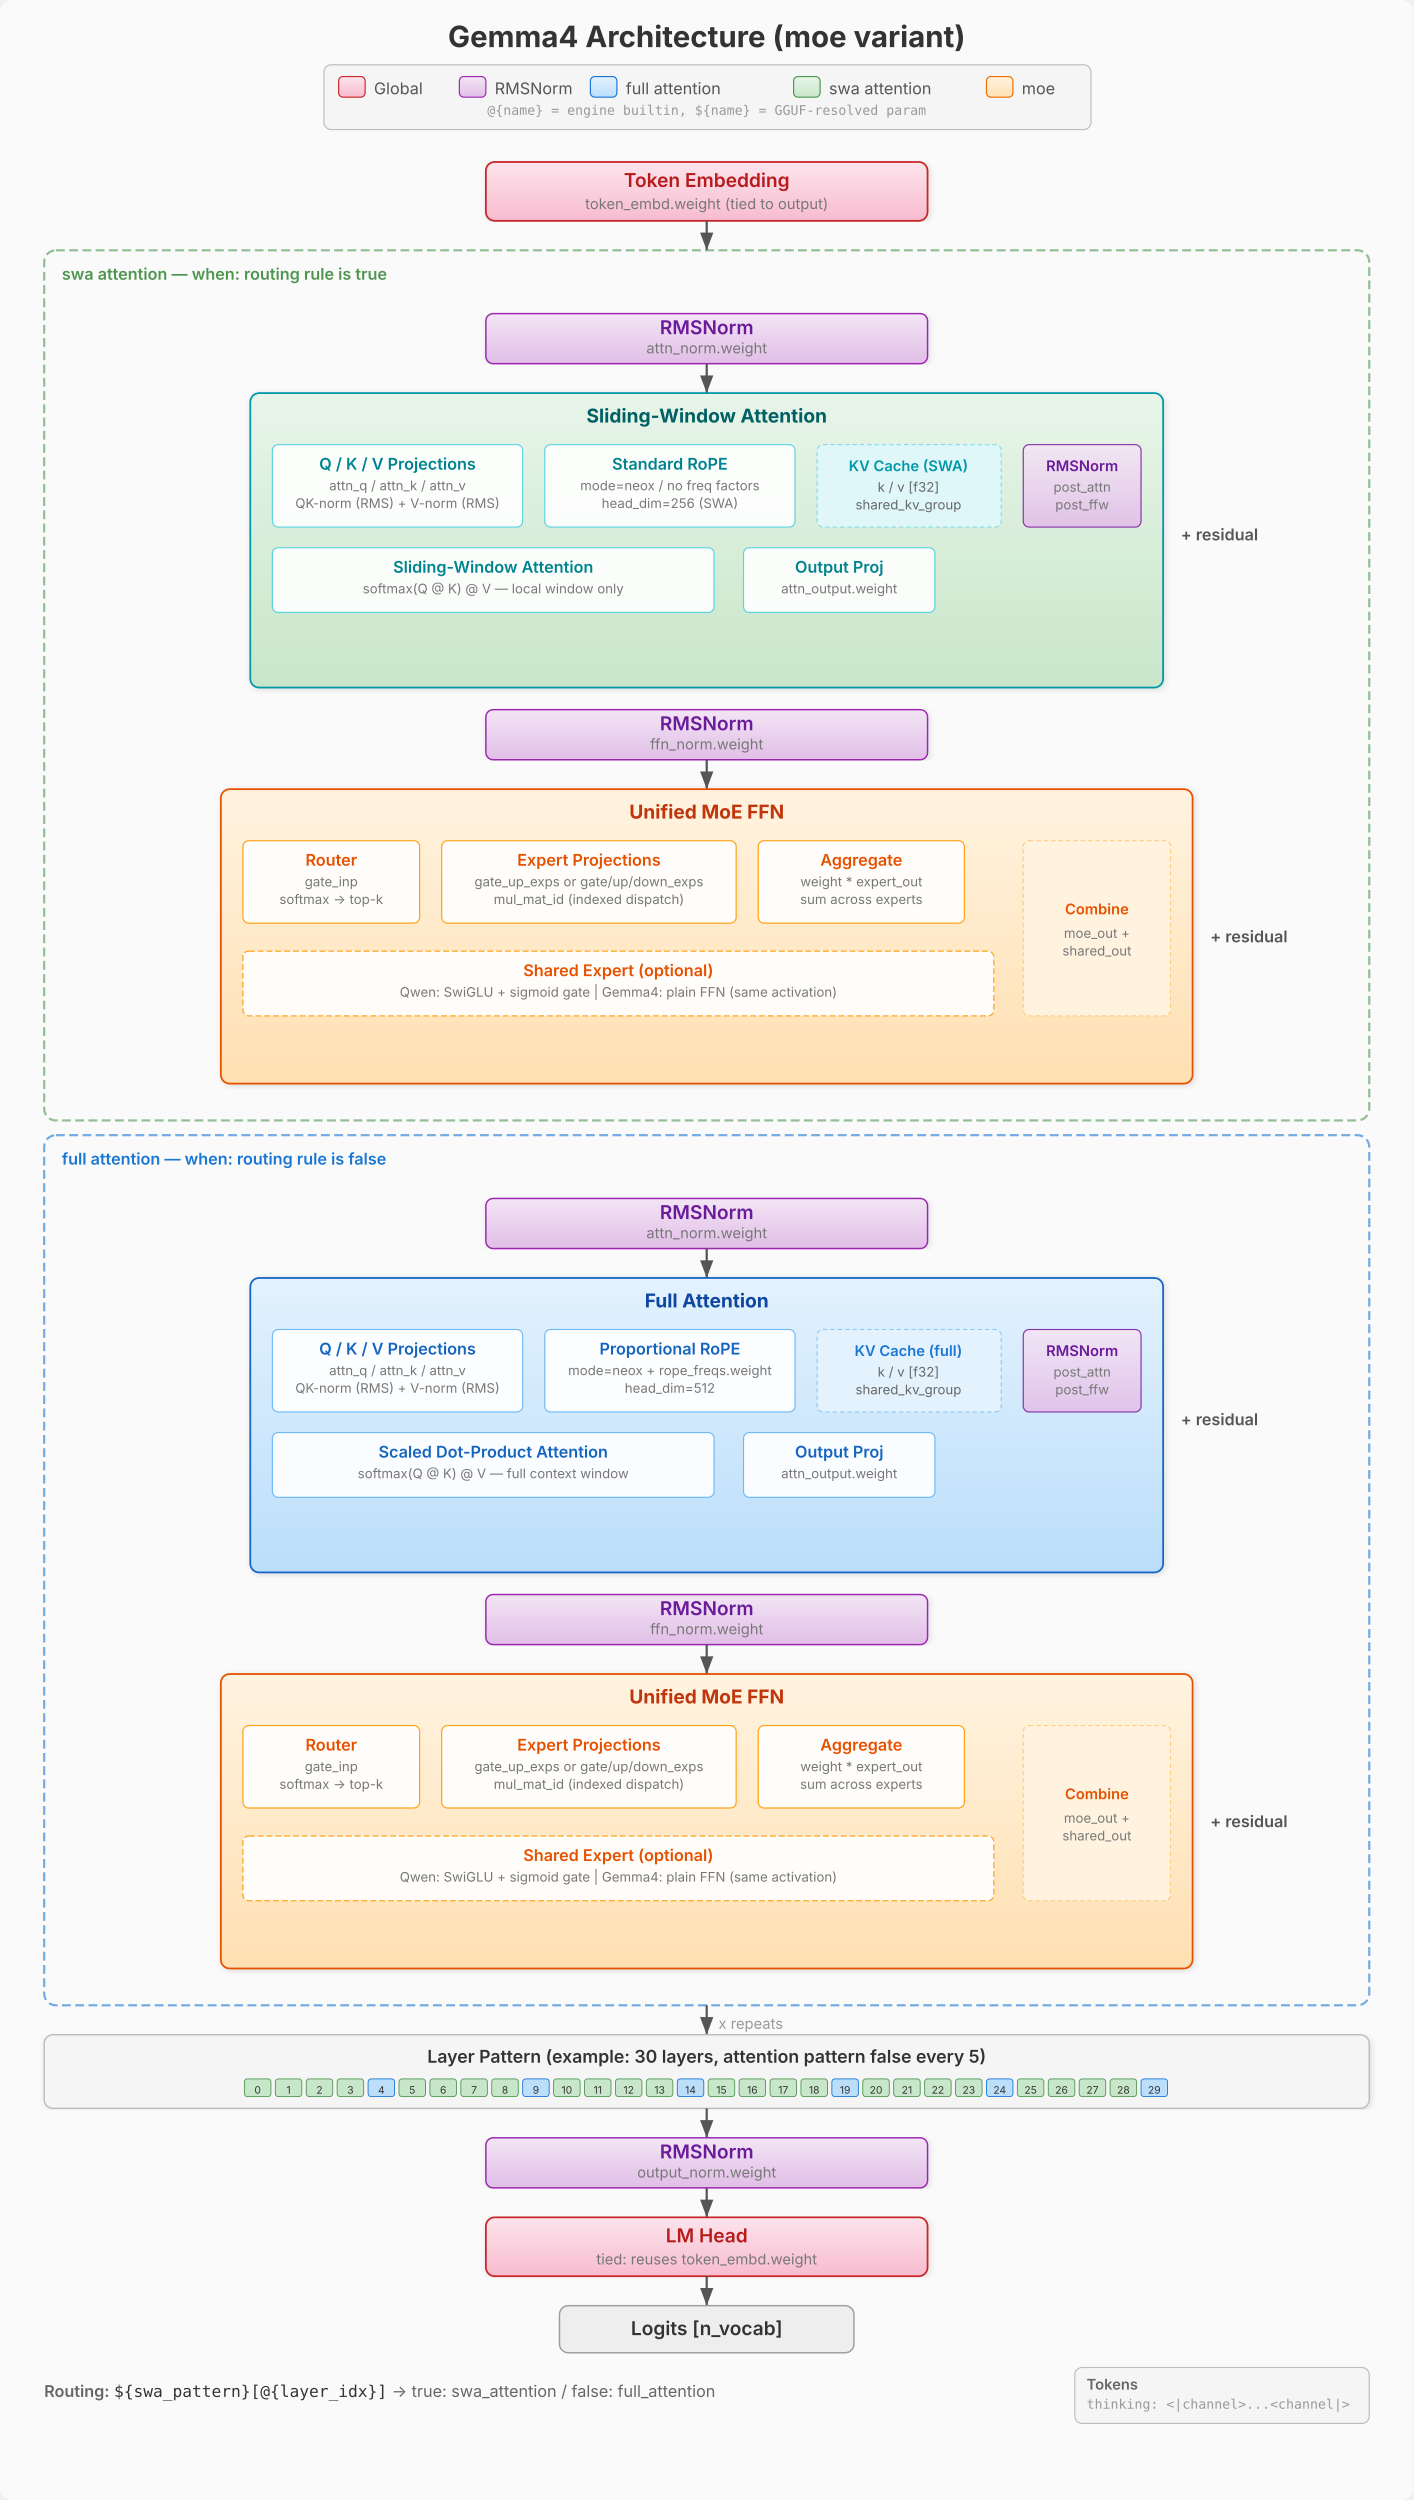
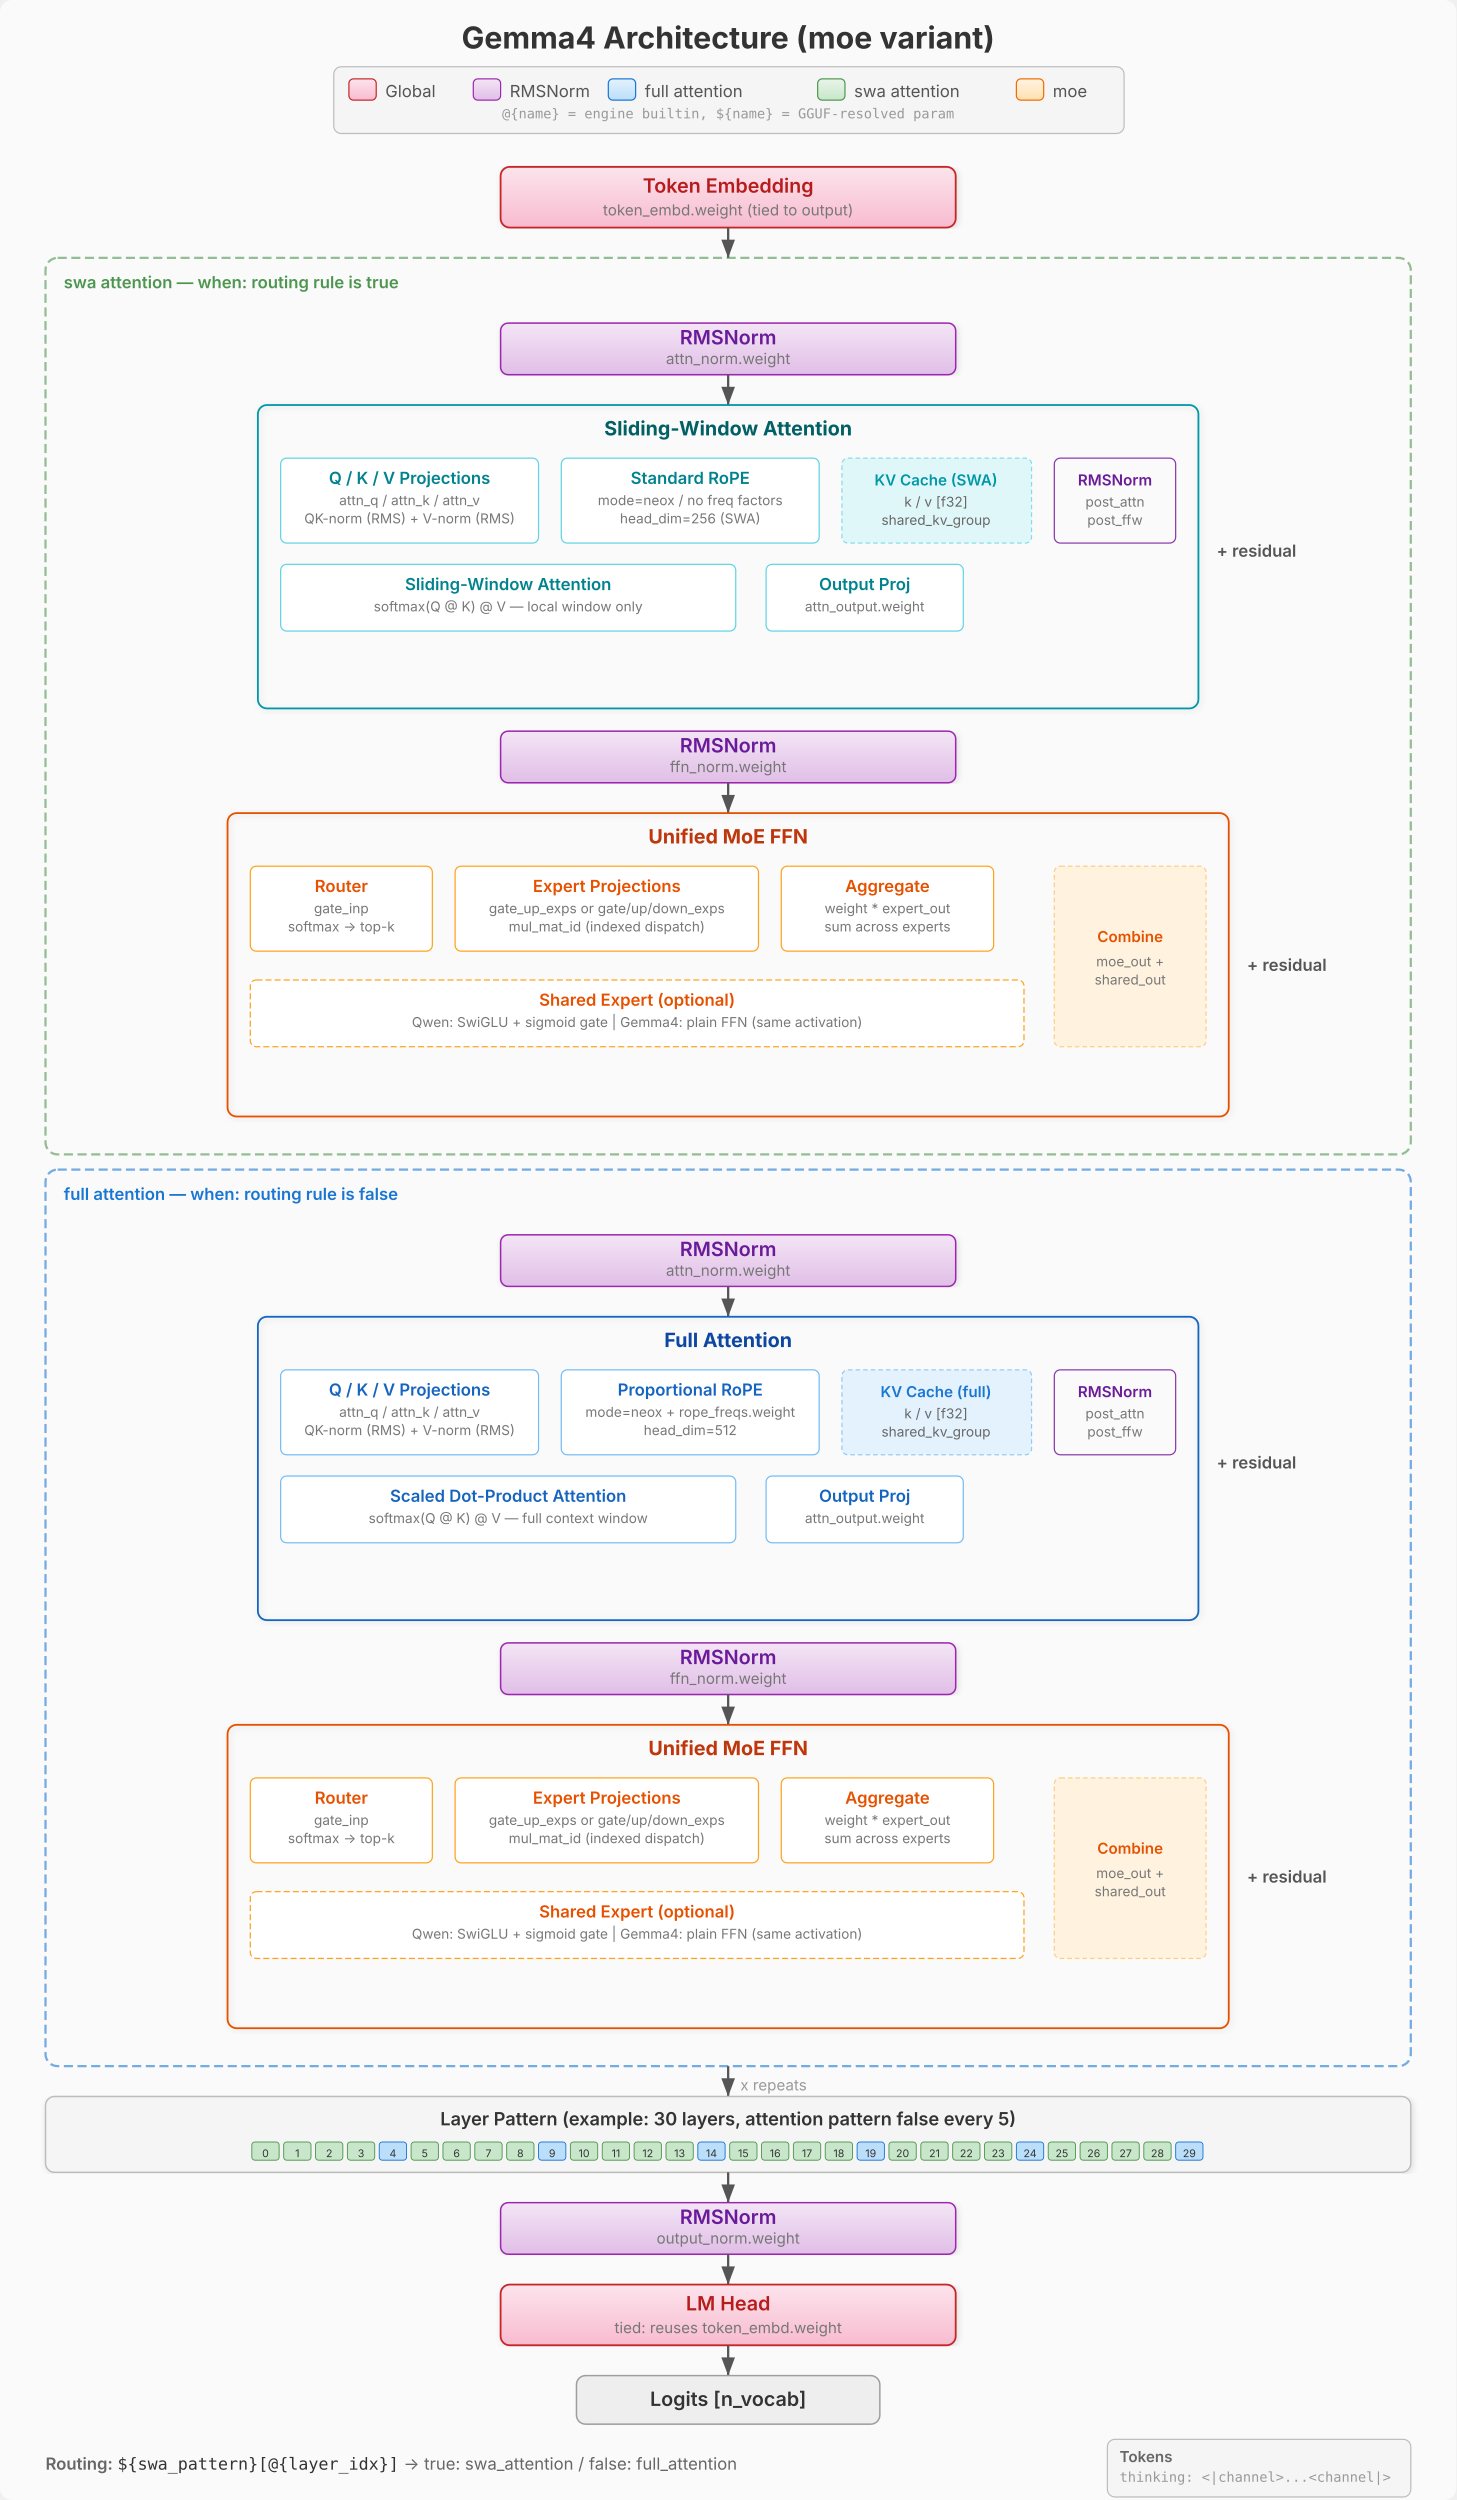
- <svg xmlns="http://www.w3.org/2000/svg" viewBox="0 0 960 1698" font-family="system-ui, -apple-system, sans-serif" font-size="13">
+ <svg xmlns="http://www.w3.org/2000/svg" viewBox="0 0 960 1648" font-family="system-ui, -apple-system, sans-serif" font-size="13">
+   <rect width="960" height="1648" fill="#fafafa" rx="8" />
+   <defs>
+     <linearGradient id="recurrent" x1="0" y1="0" x2="0" y2="1">
+       <stop offset="0%" stop-color="#e8f5e9" />
+       <stop offset="100%" stop-color="#c8e6c9" />
+     </linearGradient>
+     <linearGradient id="full_attention" x1="0" y1="0" x2="0" y2="1">
+       <stop offset="0%" stop-color="#e3f2fd" />
+       <stop offset="100%" stop-color="#bbdefb" />
+     </linearGradient>
+     <linearGradient id="swa" x1="0" y1="0" x2="0" y2="1">
+       <stop offset="0%" stop-color="#e8f5e9" />
+       <stop offset="100%" stop-color="#c8e6c9" />
+     </linearGradient>
+     <linearGradient id="ffn" x1="0" y1="0" x2="0" y2="1">
+       <stop offset="0%" stop-color="#fff3e0" />
+       <stop offset="100%" stop-color="#ffe0b2" />
+     </linearGradient>
+     <linearGradient id="norm" x1="0" y1="0" x2="0" y2="1">
+       <stop offset="0%" stop-color="#f3e5f5" />
+       <stop offset="100%" stop-color="#e1bee7" />
+     </linearGradient>
+     <linearGradient id="global" x1="0" y1="0" x2="0" y2="1">
+       <stop offset="0%" stop-color="#fce4ec" />
+       <stop offset="100%" stop-color="#f8bbd0" />
+     </linearGradient>
+   </defs>
  <defs>
    <marker id="arrow" markerWidth="8" markerHeight="6" refX="8" refY="3" orient="auto">
      <path d="M0,0 L8,3 L0,6" fill="#555555" />
    </marker>
-     <linearGradient id="ssmGrad" x1="0" y1="0" x2="0" y2="1">
-       <stop offset="0%" stop-color="#e8f5e9" />
-       <stop offset="100%" stop-color="#c8e6c9" />
-     </linearGradient>
-     <linearGradient id="attnGrad" x1="0" y1="0" x2="0" y2="1">
-       <stop offset="0%" stop-color="#e3f2fd" />
-       <stop offset="100%" stop-color="#bbdefb" />
-     </linearGradient>
-     <linearGradient id="swaGrad" x1="0" y1="0" x2="0" y2="1">
-       <stop offset="0%" stop-color="#e8f5e9" />
-       <stop offset="100%" stop-color="#c8e6c9" />
-     </linearGradient>
-     <linearGradient id="ffnGrad" x1="0" y1="0" x2="0" y2="1">
-       <stop offset="0%" stop-color="#fff3e0" />
-       <stop offset="100%" stop-color="#ffe0b2" />
-     </linearGradient>
-     <linearGradient id="normGrad" x1="0" y1="0" x2="0" y2="1">
-       <stop offset="0%" stop-color="#f3e5f5" />
-       <stop offset="100%" stop-color="#e1bee7" />
-     </linearGradient>
-     <linearGradient id="globalGrad" x1="0" y1="0" x2="0" y2="1">
-       <stop offset="0%" stop-color="#fce4ec" />
-       <stop offset="100%" stop-color="#f8bbd0" />
-     </linearGradient>
    <filter id="shadow" x="-2%" y="-2%" width="104%" height="104%">
      <feDropShadow dx="1" dy="1" stdDeviation="2" flood-opacity="0.12" />
    </filter>
+   </defs>
+   <defs>
    <g id="block_full_attention">
      <g>
        <rect width="620" height="200" rx="6" fill="url(#attnGrad)" stroke="#1565c0" stroke-width="1.2" filter="url(#shadow)" />
        <text x="310" y="20" text-anchor="middle" font-weight="700" font-size="13" fill="#0d47a1">Full Attention</text>
        <g transform="translate(15, 35)">
          <rect width="170" height="56" rx="4" fill="#fff" stroke="#64b5f6" stroke-width="0.8" opacity="0.9" />
          <text x="85" y="17" text-anchor="middle" font-size="11" font-weight="600" fill="#1565c0">Q / K / V Projections</text>
          <text x="85" y="31" text-anchor="middle" font-size="9" fill="#777">attn_q / attn_k / attn_v</text>
          <text x="85" y="43" text-anchor="middle" font-size="9" fill="#777">QK-norm (RMS) + V-norm (RMS)</text>
        </g>
        <g transform="translate(200, 35)">
          <rect width="170" height="56" rx="4" fill="#fff" stroke="#64b5f6" stroke-width="0.8" opacity="0.9" />
          <text x="85" y="17" text-anchor="middle" font-size="11" font-weight="600" fill="#1565c0">Proportional RoPE</text>
          <text x="85" y="31" text-anchor="middle" font-size="9" fill="#777">mode=neox + rope_freqs.weight</text>
          <text x="85" y="43" text-anchor="middle" font-size="9" fill="#777">head_dim=512</text>
        </g>
        <g transform="translate(15, 105)">
          <rect width="300" height="44" rx="4" fill="#fff" stroke="#64b5f6" stroke-width="0.8" opacity="0.9" />
          <text x="150" y="17" text-anchor="middle" font-size="11" font-weight="600" fill="#1565c0">Scaled Dot-Product Attention</text>
          <text x="150" y="31" text-anchor="middle" font-size="9" fill="#777">softmax(Q @ K) @ V — full context window</text>
        </g>
        <g transform="translate(335, 105)">
          <rect width="130" height="44" rx="4" fill="#fff" stroke="#64b5f6" stroke-width="0.8" opacity="0.9" />
          <text x="65" y="17" text-anchor="middle" font-size="11" font-weight="600" fill="#1565c0">Output Proj</text>
          <text x="65" y="31" text-anchor="middle" font-size="9" fill="#777">attn_output.weight</text>
        </g>
        <g transform="translate(385, 35)">
          <rect width="125" height="56" rx="4" fill="#e3f2fd" stroke="#90caf9" stroke-width="0.8" stroke-dasharray="3,2" />
          <text x="62" y="18" text-anchor="middle" font-size="10" font-weight="600" fill="#1976d2">KV Cache (full)</text>
          <text x="62" y="32" text-anchor="middle" font-size="9" fill="#666">k / v [f32]</text>
          <text x="62" y="44" text-anchor="middle" font-size="9" fill="#666">shared_kv_group</text>
        </g>
        <g transform="translate(525, 35)">
          <rect width="80" height="56" rx="4" fill="url(#normGrad)" stroke="#7b1fa2" stroke-width="0.8" opacity="0.9" />
          <text x="40" y="18" text-anchor="middle" font-size="10" font-weight="600" fill="#6a1b9a">RMSNorm</text>
          <text x="40" y="32" text-anchor="middle" font-size="9" fill="#777">post_attn</text>
          <text x="40" y="44" text-anchor="middle" font-size="9" fill="#777">post_ffw</text>
        </g>
      </g>
    </g>
    <g id="block_swa_attention">
      <g>
        <rect width="620" height="200" rx="6" fill="url(#swaGrad)" stroke="#0097A7" stroke-width="1.2" filter="url(#shadow)" />
        <text x="310" y="20" text-anchor="middle" font-weight="700" font-size="13" fill="#006064">Sliding-Window Attention</text>
        <g transform="translate(15, 35)">
          <rect width="170" height="56" rx="4" fill="#fff" stroke="#4dd0e1" stroke-width="0.8" opacity="0.9" />
          <text x="85" y="17" text-anchor="middle" font-size="11" font-weight="600" fill="#00838f">Q / K / V Projections</text>
          <text x="85" y="31" text-anchor="middle" font-size="9" fill="#777">attn_q / attn_k / attn_v</text>
          <text x="85" y="43" text-anchor="middle" font-size="9" fill="#777">QK-norm (RMS) + V-norm (RMS)</text>
        </g>
        <g transform="translate(200, 35)">
          <rect width="170" height="56" rx="4" fill="#fff" stroke="#4dd0e1" stroke-width="0.8" opacity="0.9" />
          <text x="85" y="17" text-anchor="middle" font-size="11" font-weight="600" fill="#00838f">Standard RoPE</text>
          <text x="85" y="31" text-anchor="middle" font-size="9" fill="#777">mode=neox / no freq factors</text>
          <text x="85" y="43" text-anchor="middle" font-size="9" fill="#777">head_dim=256 (SWA)</text>
        </g>
        <g transform="translate(15, 105)">
          <rect width="300" height="44" rx="4" fill="#fff" stroke="#4dd0e1" stroke-width="0.8" opacity="0.9" />
          <text x="150" y="17" text-anchor="middle" font-size="11" font-weight="600" fill="#00838f">Sliding-Window Attention</text>
          <text x="150" y="31" text-anchor="middle" font-size="9" fill="#777">softmax(Q @ K) @ V — local window only</text>
        </g>
        <g transform="translate(335, 105)">
          <rect width="130" height="44" rx="4" fill="#fff" stroke="#4dd0e1" stroke-width="0.8" opacity="0.9" />
          <text x="65" y="17" text-anchor="middle" font-size="11" font-weight="600" fill="#00838f">Output Proj</text>
          <text x="65" y="31" text-anchor="middle" font-size="9" fill="#777">attn_output.weight</text>
        </g>
        <g transform="translate(385, 35)">
          <rect width="125" height="56" rx="4" fill="#e0f7fa" stroke="#80deea" stroke-width="0.8" stroke-dasharray="3,2" />
          <text x="62" y="18" text-anchor="middle" font-size="10" font-weight="600" fill="#0097A7">KV Cache (SWA)</text>
          <text x="62" y="32" text-anchor="middle" font-size="9" fill="#666">k / v [f32]</text>
          <text x="62" y="44" text-anchor="middle" font-size="9" fill="#666">shared_kv_group</text>
        </g>
        <g transform="translate(525, 35)">
          <rect width="80" height="56" rx="4" fill="url(#normGrad)" stroke="#7b1fa2" stroke-width="0.8" opacity="0.9" />
          <text x="40" y="18" text-anchor="middle" font-size="10" font-weight="600" fill="#6a1b9a">RMSNorm</text>
          <text x="40" y="32" text-anchor="middle" font-size="9" fill="#777">post_attn</text>
          <text x="40" y="44" text-anchor="middle" font-size="9" fill="#777">post_ffw</text>
        </g>
      </g>
    </g>
    <g id="block_moe">
      <g>
        <rect width="660" height="200" rx="6" fill="url(#ffnGrad)" stroke="#e65100" stroke-width="1.2" filter="url(#shadow)" />
        <text x="330" y="20" text-anchor="middle" font-weight="700" font-size="13" fill="#bf360c">Unified MoE FFN</text>
        <g transform="translate(15, 35)">
          <rect width="120" height="56" rx="4" fill="#fff" stroke="#ff9800" stroke-width="0.8" opacity="0.9" />
          <text x="60" y="17" text-anchor="middle" font-size="11" font-weight="600" fill="#e65100">Router</text>
          <text x="60" y="31" text-anchor="middle" font-size="9" fill="#777">gate_inp</text>
          <text x="60" y="43" text-anchor="middle" font-size="9" fill="#777">softmax -&gt; top-k</text>
        </g>
        <g transform="translate(150, 35)">
          <rect width="200" height="56" rx="4" fill="#fff" stroke="#ff9800" stroke-width="0.8" opacity="0.9" />
          <text x="100" y="17" text-anchor="middle" font-size="11" font-weight="600" fill="#e65100">Expert Projections</text>
          <text x="100" y="31" text-anchor="middle" font-size="9" fill="#777">gate_up_exps or gate/up/down_exps</text>
          <text x="100" y="43" text-anchor="middle" font-size="9" fill="#777">mul_mat_id (indexed dispatch)</text>
        </g>
        <g transform="translate(365, 35)">
          <rect width="140" height="56" rx="4" fill="#fff" stroke="#ff9800" stroke-width="0.8" opacity="0.9" />
          <text x="70" y="17" text-anchor="middle" font-size="11" font-weight="600" fill="#e65100">Aggregate</text>
          <text x="70" y="31" text-anchor="middle" font-size="9" fill="#777">weight * expert_out</text>
          <text x="70" y="43" text-anchor="middle" font-size="9" fill="#777">sum across experts</text>
        </g>
        <g transform="translate(15, 110)">
          <rect width="510" height="44" rx="4" fill="#fff" stroke="#ff9800" stroke-width="0.8" opacity="0.9" stroke-dasharray="4,2" />
          <text x="255" y="17" text-anchor="middle" font-size="11" font-weight="600" fill="#e65100">Shared Expert (optional)</text>
          <text x="255" y="31" text-anchor="middle" font-size="9" fill="#777">Qwen: SwiGLU + sigmoid gate | Gemma4: plain FFN (same activation)</text>
        </g>
        <g transform="translate(545, 35)">
          <rect width="100" height="119" rx="4" fill="#fff3e0" stroke="#ffcc80" stroke-width="0.8" stroke-dasharray="3,2" />
          <text x="50" y="50" text-anchor="middle" font-size="10" font-weight="600" fill="#e65100">Combine</text>
          <text x="50" y="66" text-anchor="middle" font-size="9" fill="#777">moe_out +</text>
          <text x="50" y="78" text-anchor="middle" font-size="9" fill="#777">shared_out</text>
        </g>
      </g>
    </g>
  </defs>
-   <rect width="960" height="1698" fill="#fafafa" rx="8" />
  <text x="480" y="32" text-anchor="middle" font-size="20" font-weight="bold" fill="#333333">Gemma4 Architecture (moe variant)</text>
  <rect x="220" y="44" width="521" height="44" rx="5" fill="#f5f5f5" stroke="#bdbdbd" stroke-width="0.8" />
  <g transform="translate(230, 52)">
-     <rect x="0" width="18" height="14" rx="3" fill="url(#globalGrad)" stroke="#C62828" stroke-width="0.8" />
+     <rect x="0" width="18" height="14" rx="3" fill="url(#global)" stroke="#C62828" stroke-width="0.8" />
    <text x="24" y="12" font-size="11" fill="#555555">Global</text>
-     <rect x="82" width="18" height="14" rx="3" fill="url(#normGrad)" stroke="#9C27B0" stroke-width="0.8" />
+     <rect x="82" width="18" height="14" rx="3" fill="url(#norm)" stroke="#9C27B0" stroke-width="0.8" />
    <text x="106" y="12" font-size="11" fill="#555555">RMSNorm</text>
-     <rect x="171" width="18" height="14" rx="3" fill="url(#attnGrad)" stroke="#1976D2" stroke-width="0.8" />
+     <rect x="171" width="18" height="14" rx="3" fill="url(#full_attention)" stroke="#1976D2" stroke-width="0.8" />
    <text x="195" y="12" font-size="11" fill="#555555">full attention</text>
-     <rect x="309" width="18" height="14" rx="3" fill="url(#swaGrad)" stroke="#4E9650" stroke-width="0.8" />
+     <rect x="309" width="18" height="14" rx="3" fill="url(#swa)" stroke="#4E9650" stroke-width="0.8" />
    <text x="333" y="12" font-size="11" fill="#555555">swa attention</text>
-     <rect x="440" width="18" height="14" rx="3" fill="url(#ffnGrad)" stroke="#EF6C00" stroke-width="0.8" />
+     <rect x="440" width="18" height="14" rx="3" fill="url(#ffn)" stroke="#EF6C00" stroke-width="0.8" />
    <text x="464" y="12" font-size="11" fill="#555555">moe</text>
  </g>
  <text x="480" y="78" text-anchor="middle" font-size="9" fill="#999999" font-family="monospace">@{name} = engine builtin, ${name} = GGUF-resolved param</text>
  <g transform="translate(330, 110)">
-     <rect width="300" height="40" rx="6" fill="url(#globalGrad)" stroke="#C62828" stroke-width="1.2" filter="url(#shadow)" />
+     <rect width="300" height="40" rx="6" fill="url(#global)" stroke="#C62828" stroke-width="1.2" filter="url(#shadow)" />
    <text x="150" y="17" text-anchor="middle" font-weight="600" fill="#b71c1c">Token Embedding</text>
    <text x="150" y="32" text-anchor="middle" font-size="10" fill="#777777">token_embd.weight (tied to output)</text>
  </g>
  <line x1="480" y1="150" x2="480" y2="170" stroke="#555555" stroke-width="1.5" marker-end="url(#arrow)" />
  <rect x="30" y="170" width="900" height="591" rx="8" fill="none" stroke="#4E9650" stroke-width="1.5" stroke-dasharray="6,3" opacity="0.6" />
  <text x="42" y="190" font-size="11" font-weight="600" fill="#4E9650">swa attention — when: routing rule is true</text>
  <g transform="translate(330, 213)">
-     <rect width="300" height="34" rx="5" fill="url(#normGrad)" stroke="#9C27B0" stroke-width="1" filter="url(#shadow)" />
+     <rect width="300" height="34" rx="5" fill="url(#norm)" stroke="#9C27B0" stroke-width="1" filter="url(#shadow)" />
    <text x="150" y="14" text-anchor="middle" font-weight="600" fill="#6a1b9a">RMSNorm</text>
    <text x="150" y="27" text-anchor="middle" font-size="10" fill="#777777">attn_norm.weight</text>
  </g>
  <line x1="480" y1="247" x2="480" y2="267" stroke="#555555" stroke-width="1.5" marker-end="url(#arrow)" />
  <use href="#block_swa_attention" transform="translate(170, 267)" />
  <text x="802" y="367" font-size="11" fill="#555555" font-weight="600">+ residual</text>
  <g transform="translate(330, 482)">
-     <rect width="300" height="34" rx="5" fill="url(#normGrad)" stroke="#9C27B0" stroke-width="1" filter="url(#shadow)" />
+     <rect width="300" height="34" rx="5" fill="url(#norm)" stroke="#9C27B0" stroke-width="1" filter="url(#shadow)" />
    <text x="150" y="14" text-anchor="middle" font-weight="600" fill="#6a1b9a">RMSNorm</text>
    <text x="150" y="27" text-anchor="middle" font-size="10" fill="#777777">ffn_norm.weight</text>
  </g>
  <line x1="480" y1="516" x2="480" y2="536" stroke="#555555" stroke-width="1.5" marker-end="url(#arrow)" />
  <use href="#block_moe" transform="translate(150, 536)" />
  <text x="822" y="640" font-size="11" fill="#555555" font-weight="600">+ residual</text>
  <rect x="30" y="771" width="900" height="591" rx="8" fill="none" stroke="#1976D2" stroke-width="1.5" stroke-dasharray="6,3" opacity="0.6" />
  <text x="42" y="791" font-size="11" font-weight="600" fill="#1976D2">full attention — when: routing rule is false</text>
  <g transform="translate(330, 814)">
-     <rect width="300" height="34" rx="5" fill="url(#normGrad)" stroke="#9C27B0" stroke-width="1" filter="url(#shadow)" />
+     <rect width="300" height="34" rx="5" fill="url(#norm)" stroke="#9C27B0" stroke-width="1" filter="url(#shadow)" />
    <text x="150" y="14" text-anchor="middle" font-weight="600" fill="#6a1b9a">RMSNorm</text>
    <text x="150" y="27" text-anchor="middle" font-size="10" fill="#777777">attn_norm.weight</text>
  </g>
  <line x1="480" y1="848" x2="480" y2="868" stroke="#555555" stroke-width="1.5" marker-end="url(#arrow)" />
  <use href="#block_full_attention" transform="translate(170, 868)" />
  <text x="802" y="968" font-size="11" fill="#555555" font-weight="600">+ residual</text>
  <g transform="translate(330, 1083)">
-     <rect width="300" height="34" rx="5" fill="url(#normGrad)" stroke="#9C27B0" stroke-width="1" filter="url(#shadow)" />
+     <rect width="300" height="34" rx="5" fill="url(#norm)" stroke="#9C27B0" stroke-width="1" filter="url(#shadow)" />
    <text x="150" y="14" text-anchor="middle" font-weight="600" fill="#6a1b9a">RMSNorm</text>
    <text x="150" y="27" text-anchor="middle" font-size="10" fill="#777777">ffn_norm.weight</text>
  </g>
  <line x1="480" y1="1117" x2="480" y2="1137" stroke="#555555" stroke-width="1.5" marker-end="url(#arrow)" />
  <use href="#block_moe" transform="translate(150, 1137)" />
  <text x="822" y="1241" font-size="11" fill="#555555" font-weight="600">+ residual</text>
  <line x1="480" y1="1362" x2="480" y2="1382" stroke="#555555" stroke-width="1.5" marker-end="url(#arrow)" />
  <text x="488" y="1378" font-size="10" fill="#999999">x repeats</text>
  <g transform="translate(30, 1382)">
    <rect width="900" height="50" rx="6" fill="#f5f5f5" stroke="#bdbdbd" stroke-width="1" filter="url(#shadow)" />
    <text x="450" y="19" text-anchor="middle" font-size="12" font-weight="600" fill="#333333">Layer Pattern (example: 30 layers, attention pattern false every 5)</text>
    <g transform="translate(136, 30)">
      <rect x="0" width="18" height="12" rx="2" fill="#c8e6c9" stroke="#4E9650" stroke-width="0.6" />
      <text x="9" y="10" text-anchor="middle" font-size="7" fill="#333333">0</text>
      <rect x="21" width="18" height="12" rx="2" fill="#c8e6c9" stroke="#4E9650" stroke-width="0.6" />
      <text x="30" y="10" text-anchor="middle" font-size="7" fill="#333333">1</text>
      <rect x="42" width="18" height="12" rx="2" fill="#c8e6c9" stroke="#4E9650" stroke-width="0.6" />
      <text x="51" y="10" text-anchor="middle" font-size="7" fill="#333333">2</text>
      <rect x="63" width="18" height="12" rx="2" fill="#c8e6c9" stroke="#4E9650" stroke-width="0.6" />
      <text x="72" y="10" text-anchor="middle" font-size="7" fill="#333333">3</text>
      <rect x="84" width="18" height="12" rx="2" fill="#bbdefb" stroke="#1976D2" stroke-width="0.6" />
      <text x="93" y="10" text-anchor="middle" font-size="7" fill="#333333">4</text>
      <rect x="105" width="18" height="12" rx="2" fill="#c8e6c9" stroke="#4E9650" stroke-width="0.6" />
      <text x="114" y="10" text-anchor="middle" font-size="7" fill="#333333">5</text>
      <rect x="126" width="18" height="12" rx="2" fill="#c8e6c9" stroke="#4E9650" stroke-width="0.6" />
      <text x="135" y="10" text-anchor="middle" font-size="7" fill="#333333">6</text>
      <rect x="147" width="18" height="12" rx="2" fill="#c8e6c9" stroke="#4E9650" stroke-width="0.6" />
      <text x="156" y="10" text-anchor="middle" font-size="7" fill="#333333">7</text>
      <rect x="168" width="18" height="12" rx="2" fill="#c8e6c9" stroke="#4E9650" stroke-width="0.6" />
      <text x="177" y="10" text-anchor="middle" font-size="7" fill="#333333">8</text>
      <rect x="189" width="18" height="12" rx="2" fill="#bbdefb" stroke="#1976D2" stroke-width="0.6" />
      <text x="198" y="10" text-anchor="middle" font-size="7" fill="#333333">9</text>
      <rect x="210" width="18" height="12" rx="2" fill="#c8e6c9" stroke="#4E9650" stroke-width="0.6" />
      <text x="219" y="10" text-anchor="middle" font-size="7" fill="#333333">10</text>
      <rect x="231" width="18" height="12" rx="2" fill="#c8e6c9" stroke="#4E9650" stroke-width="0.6" />
      <text x="240" y="10" text-anchor="middle" font-size="7" fill="#333333">11</text>
      <rect x="252" width="18" height="12" rx="2" fill="#c8e6c9" stroke="#4E9650" stroke-width="0.6" />
      <text x="261" y="10" text-anchor="middle" font-size="7" fill="#333333">12</text>
      <rect x="273" width="18" height="12" rx="2" fill="#c8e6c9" stroke="#4E9650" stroke-width="0.6" />
      <text x="282" y="10" text-anchor="middle" font-size="7" fill="#333333">13</text>
      <rect x="294" width="18" height="12" rx="2" fill="#bbdefb" stroke="#1976D2" stroke-width="0.6" />
      <text x="303" y="10" text-anchor="middle" font-size="7" fill="#333333">14</text>
      <rect x="315" width="18" height="12" rx="2" fill="#c8e6c9" stroke="#4E9650" stroke-width="0.6" />
      <text x="324" y="10" text-anchor="middle" font-size="7" fill="#333333">15</text>
      <rect x="336" width="18" height="12" rx="2" fill="#c8e6c9" stroke="#4E9650" stroke-width="0.6" />
      <text x="345" y="10" text-anchor="middle" font-size="7" fill="#333333">16</text>
      <rect x="357" width="18" height="12" rx="2" fill="#c8e6c9" stroke="#4E9650" stroke-width="0.6" />
      <text x="366" y="10" text-anchor="middle" font-size="7" fill="#333333">17</text>
      <rect x="378" width="18" height="12" rx="2" fill="#c8e6c9" stroke="#4E9650" stroke-width="0.6" />
      <text x="387" y="10" text-anchor="middle" font-size="7" fill="#333333">18</text>
      <rect x="399" width="18" height="12" rx="2" fill="#bbdefb" stroke="#1976D2" stroke-width="0.6" />
      <text x="408" y="10" text-anchor="middle" font-size="7" fill="#333333">19</text>
      <rect x="420" width="18" height="12" rx="2" fill="#c8e6c9" stroke="#4E9650" stroke-width="0.6" />
      <text x="429" y="10" text-anchor="middle" font-size="7" fill="#333333">20</text>
      <rect x="441" width="18" height="12" rx="2" fill="#c8e6c9" stroke="#4E9650" stroke-width="0.6" />
      <text x="450" y="10" text-anchor="middle" font-size="7" fill="#333333">21</text>
      <rect x="462" width="18" height="12" rx="2" fill="#c8e6c9" stroke="#4E9650" stroke-width="0.6" />
      <text x="471" y="10" text-anchor="middle" font-size="7" fill="#333333">22</text>
      <rect x="483" width="18" height="12" rx="2" fill="#c8e6c9" stroke="#4E9650" stroke-width="0.6" />
      <text x="492" y="10" text-anchor="middle" font-size="7" fill="#333333">23</text>
      <rect x="504" width="18" height="12" rx="2" fill="#bbdefb" stroke="#1976D2" stroke-width="0.6" />
      <text x="513" y="10" text-anchor="middle" font-size="7" fill="#333333">24</text>
      <rect x="525" width="18" height="12" rx="2" fill="#c8e6c9" stroke="#4E9650" stroke-width="0.6" />
      <text x="534" y="10" text-anchor="middle" font-size="7" fill="#333333">25</text>
      <rect x="546" width="18" height="12" rx="2" fill="#c8e6c9" stroke="#4E9650" stroke-width="0.6" />
      <text x="555" y="10" text-anchor="middle" font-size="7" fill="#333333">26</text>
      <rect x="567" width="18" height="12" rx="2" fill="#c8e6c9" stroke="#4E9650" stroke-width="0.6" />
      <text x="576" y="10" text-anchor="middle" font-size="7" fill="#333333">27</text>
      <rect x="588" width="18" height="12" rx="2" fill="#c8e6c9" stroke="#4E9650" stroke-width="0.6" />
      <text x="597" y="10" text-anchor="middle" font-size="7" fill="#333333">28</text>
      <rect x="609" width="18" height="12" rx="2" fill="#bbdefb" stroke="#1976D2" stroke-width="0.6" />
      <text x="618" y="10" text-anchor="middle" font-size="7" fill="#333333">29</text>
    </g>
  </g>
  <line x1="480" y1="1432" x2="480" y2="1452" stroke="#555555" stroke-width="1.5" marker-end="url(#arrow)" />
  <g transform="translate(330, 1452)">
-     <rect width="300" height="34" rx="5" fill="url(#normGrad)" stroke="#9C27B0" stroke-width="1" filter="url(#shadow)" />
+     <rect width="300" height="34" rx="5" fill="url(#norm)" stroke="#9C27B0" stroke-width="1" filter="url(#shadow)" />
    <text x="150" y="14" text-anchor="middle" font-weight="600" fill="#6a1b9a">RMSNorm</text>
    <text x="150" y="27" text-anchor="middle" font-size="10" fill="#777777">output_norm.weight</text>
  </g>
  <line x1="480" y1="1486" x2="480" y2="1506" stroke="#555555" stroke-width="1.5" marker-end="url(#arrow)" />
  <g transform="translate(330, 1506)">
-     <rect width="300" height="40" rx="6" fill="url(#globalGrad)" stroke="#C62828" stroke-width="1.2" filter="url(#shadow)" />
+     <rect width="300" height="40" rx="6" fill="url(#global)" stroke="#C62828" stroke-width="1.2" filter="url(#shadow)" />
    <text x="150" y="17" text-anchor="middle" font-weight="600" fill="#b71c1c">LM Head</text>
    <text x="150" y="32" text-anchor="middle" font-size="10" fill="#777777">tied: reuses token_embd.weight</text>
  </g>
  <line x1="480" y1="1546" x2="480" y2="1566" stroke="#555555" stroke-width="1.5" marker-end="url(#arrow)" />
  <g transform="translate(380, 1566)">
    <rect width="200" height="32" rx="6" fill="#eeeeee" stroke="#9e9e9e" stroke-width="1" />
    <text x="100" y="20" text-anchor="middle" font-weight="600" fill="#333333">Logits [n_vocab]</text>
  </g>
  <text x="30" y="1628" font-size="11" fill="#666666">
    <tspan font-weight="600">Routing:</tspan>
    <tspan font-family="monospace" fill="#333333">${swa_pattern}[@{layer_idx}]</tspan> -&gt; true: swa_attention / false: full_attention</text>
  <rect x="730" y="1608" width="200" height="38" rx="5" fill="#f5f5f5" stroke="#bdbdbd" stroke-width="0.8" />
  <text x="738" y="1623" font-size="10" font-weight="600" fill="#666666">Tokens</text>
  <text x="738" y="1636" font-size="9" fill="#999999" font-family="monospace">thinking: &lt;|channel&gt;...&lt;channel|&gt;</text>
</svg>
